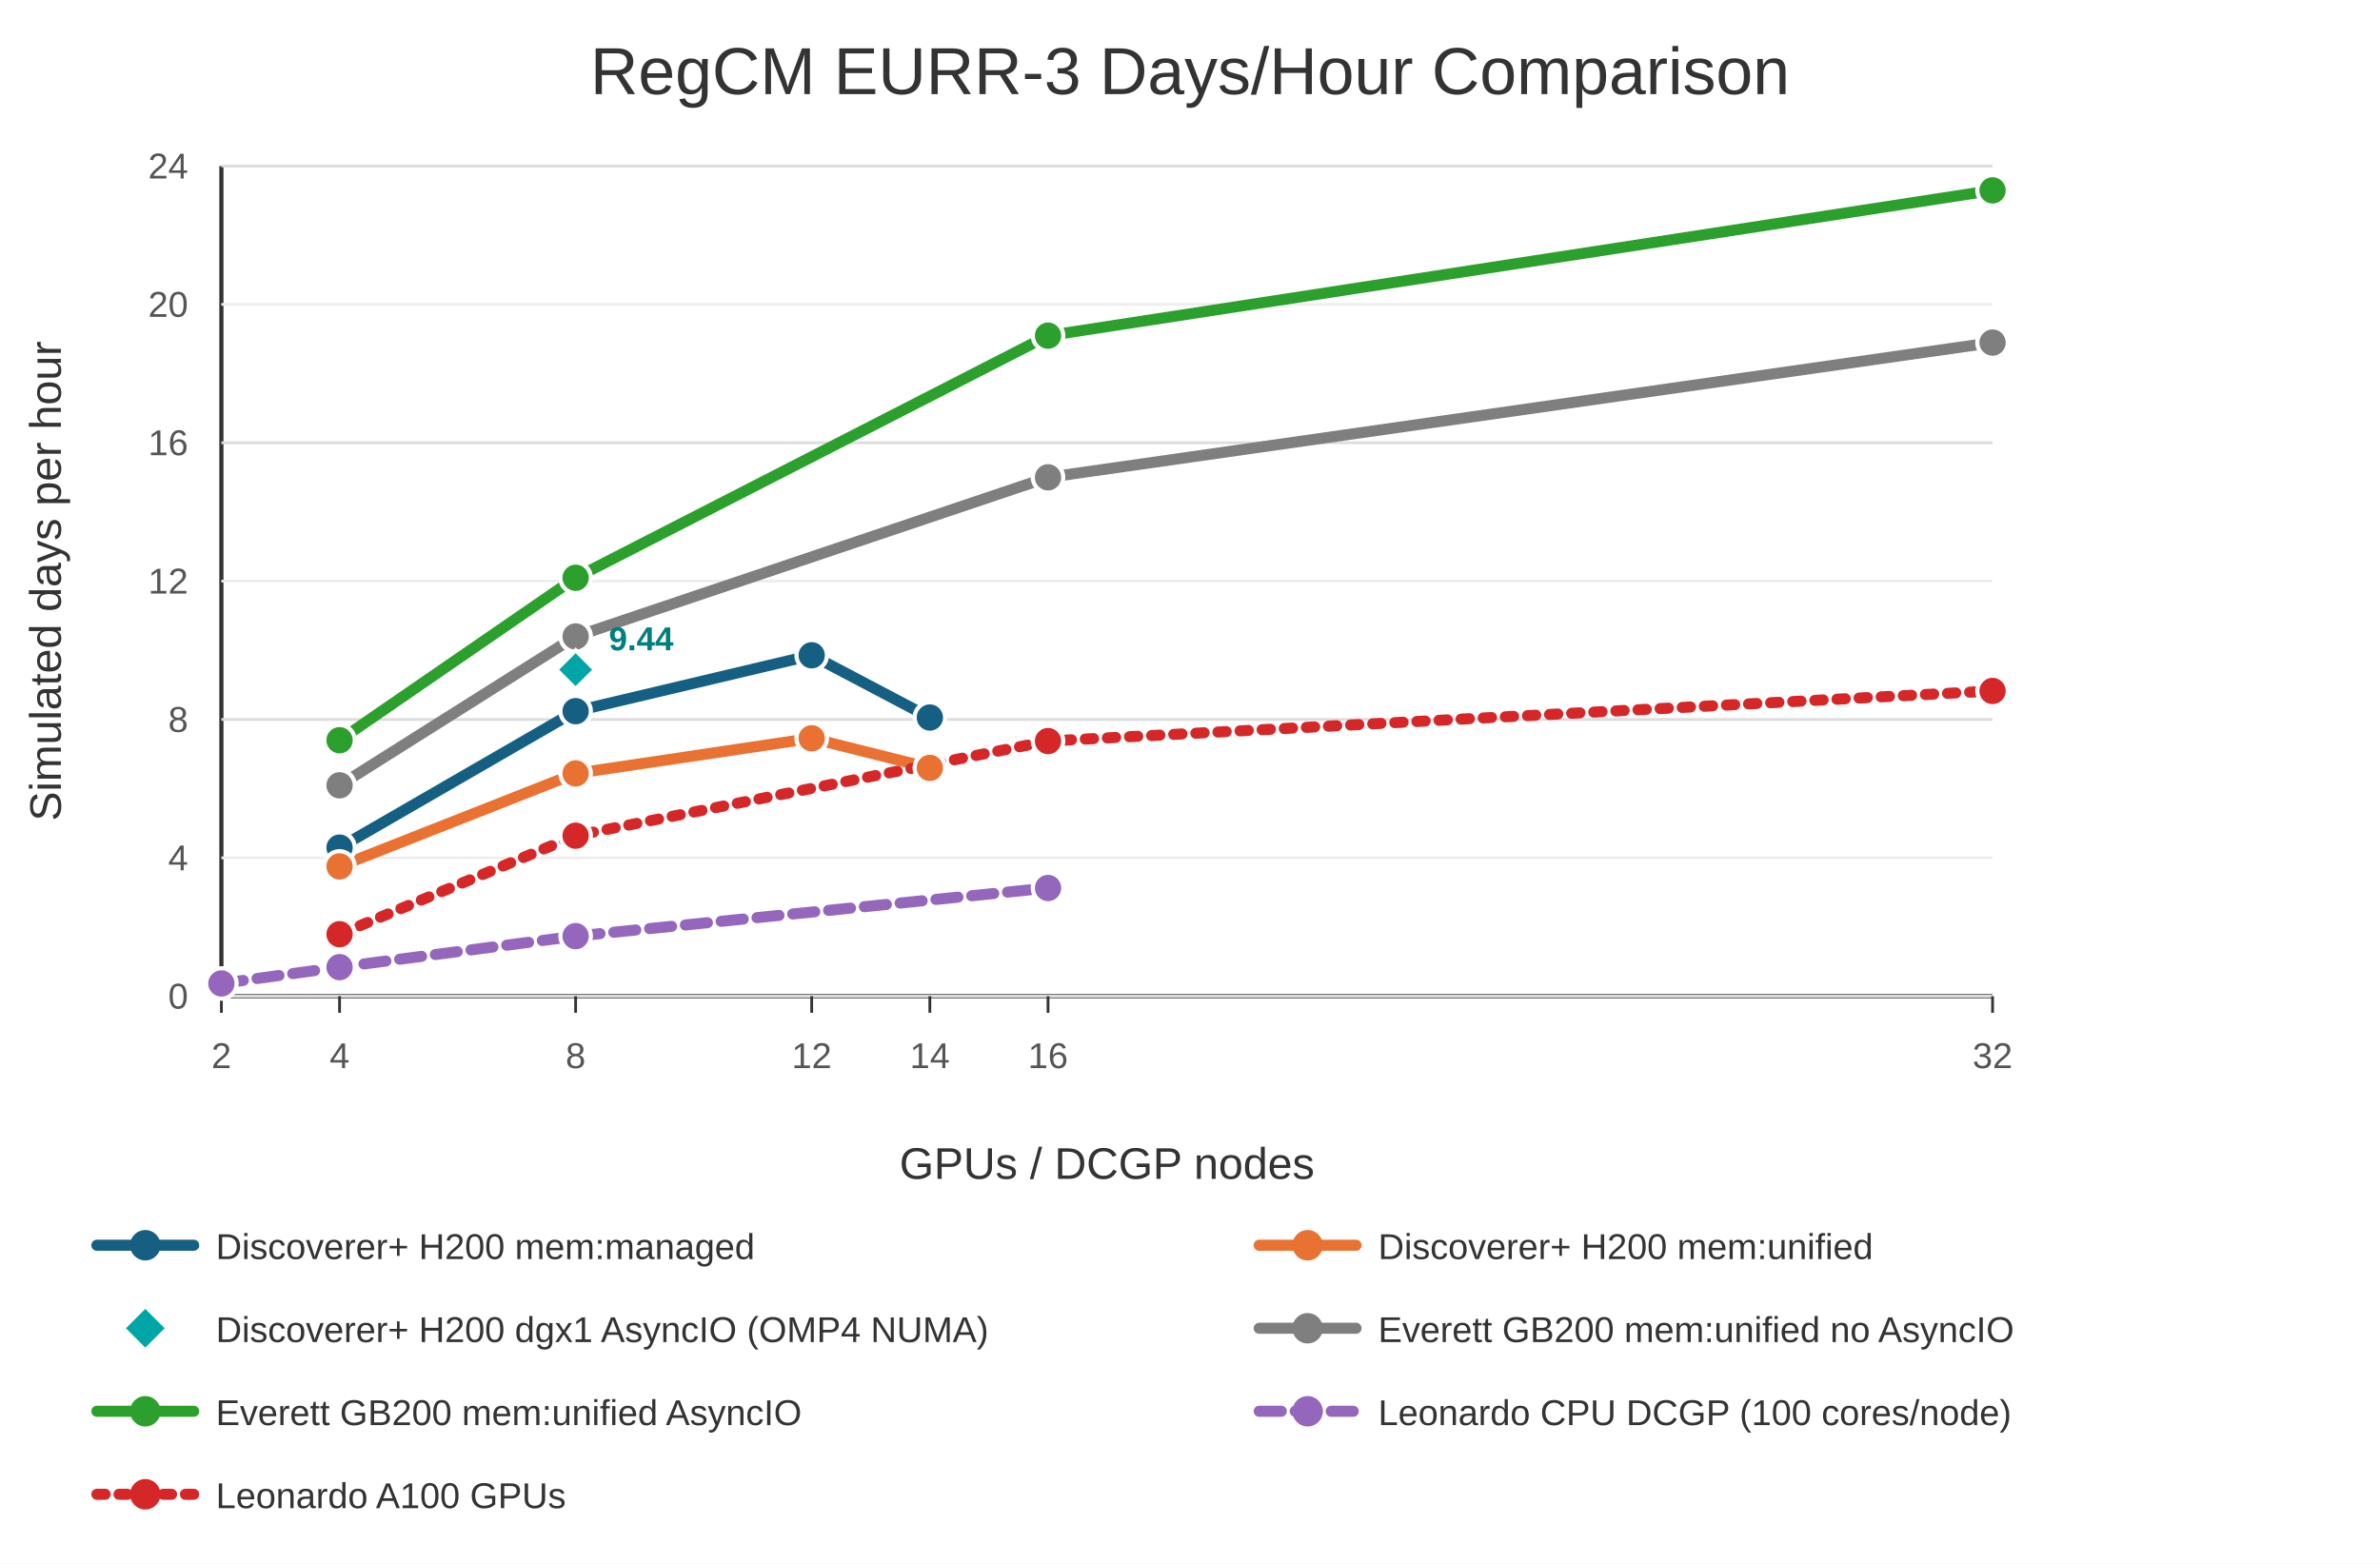
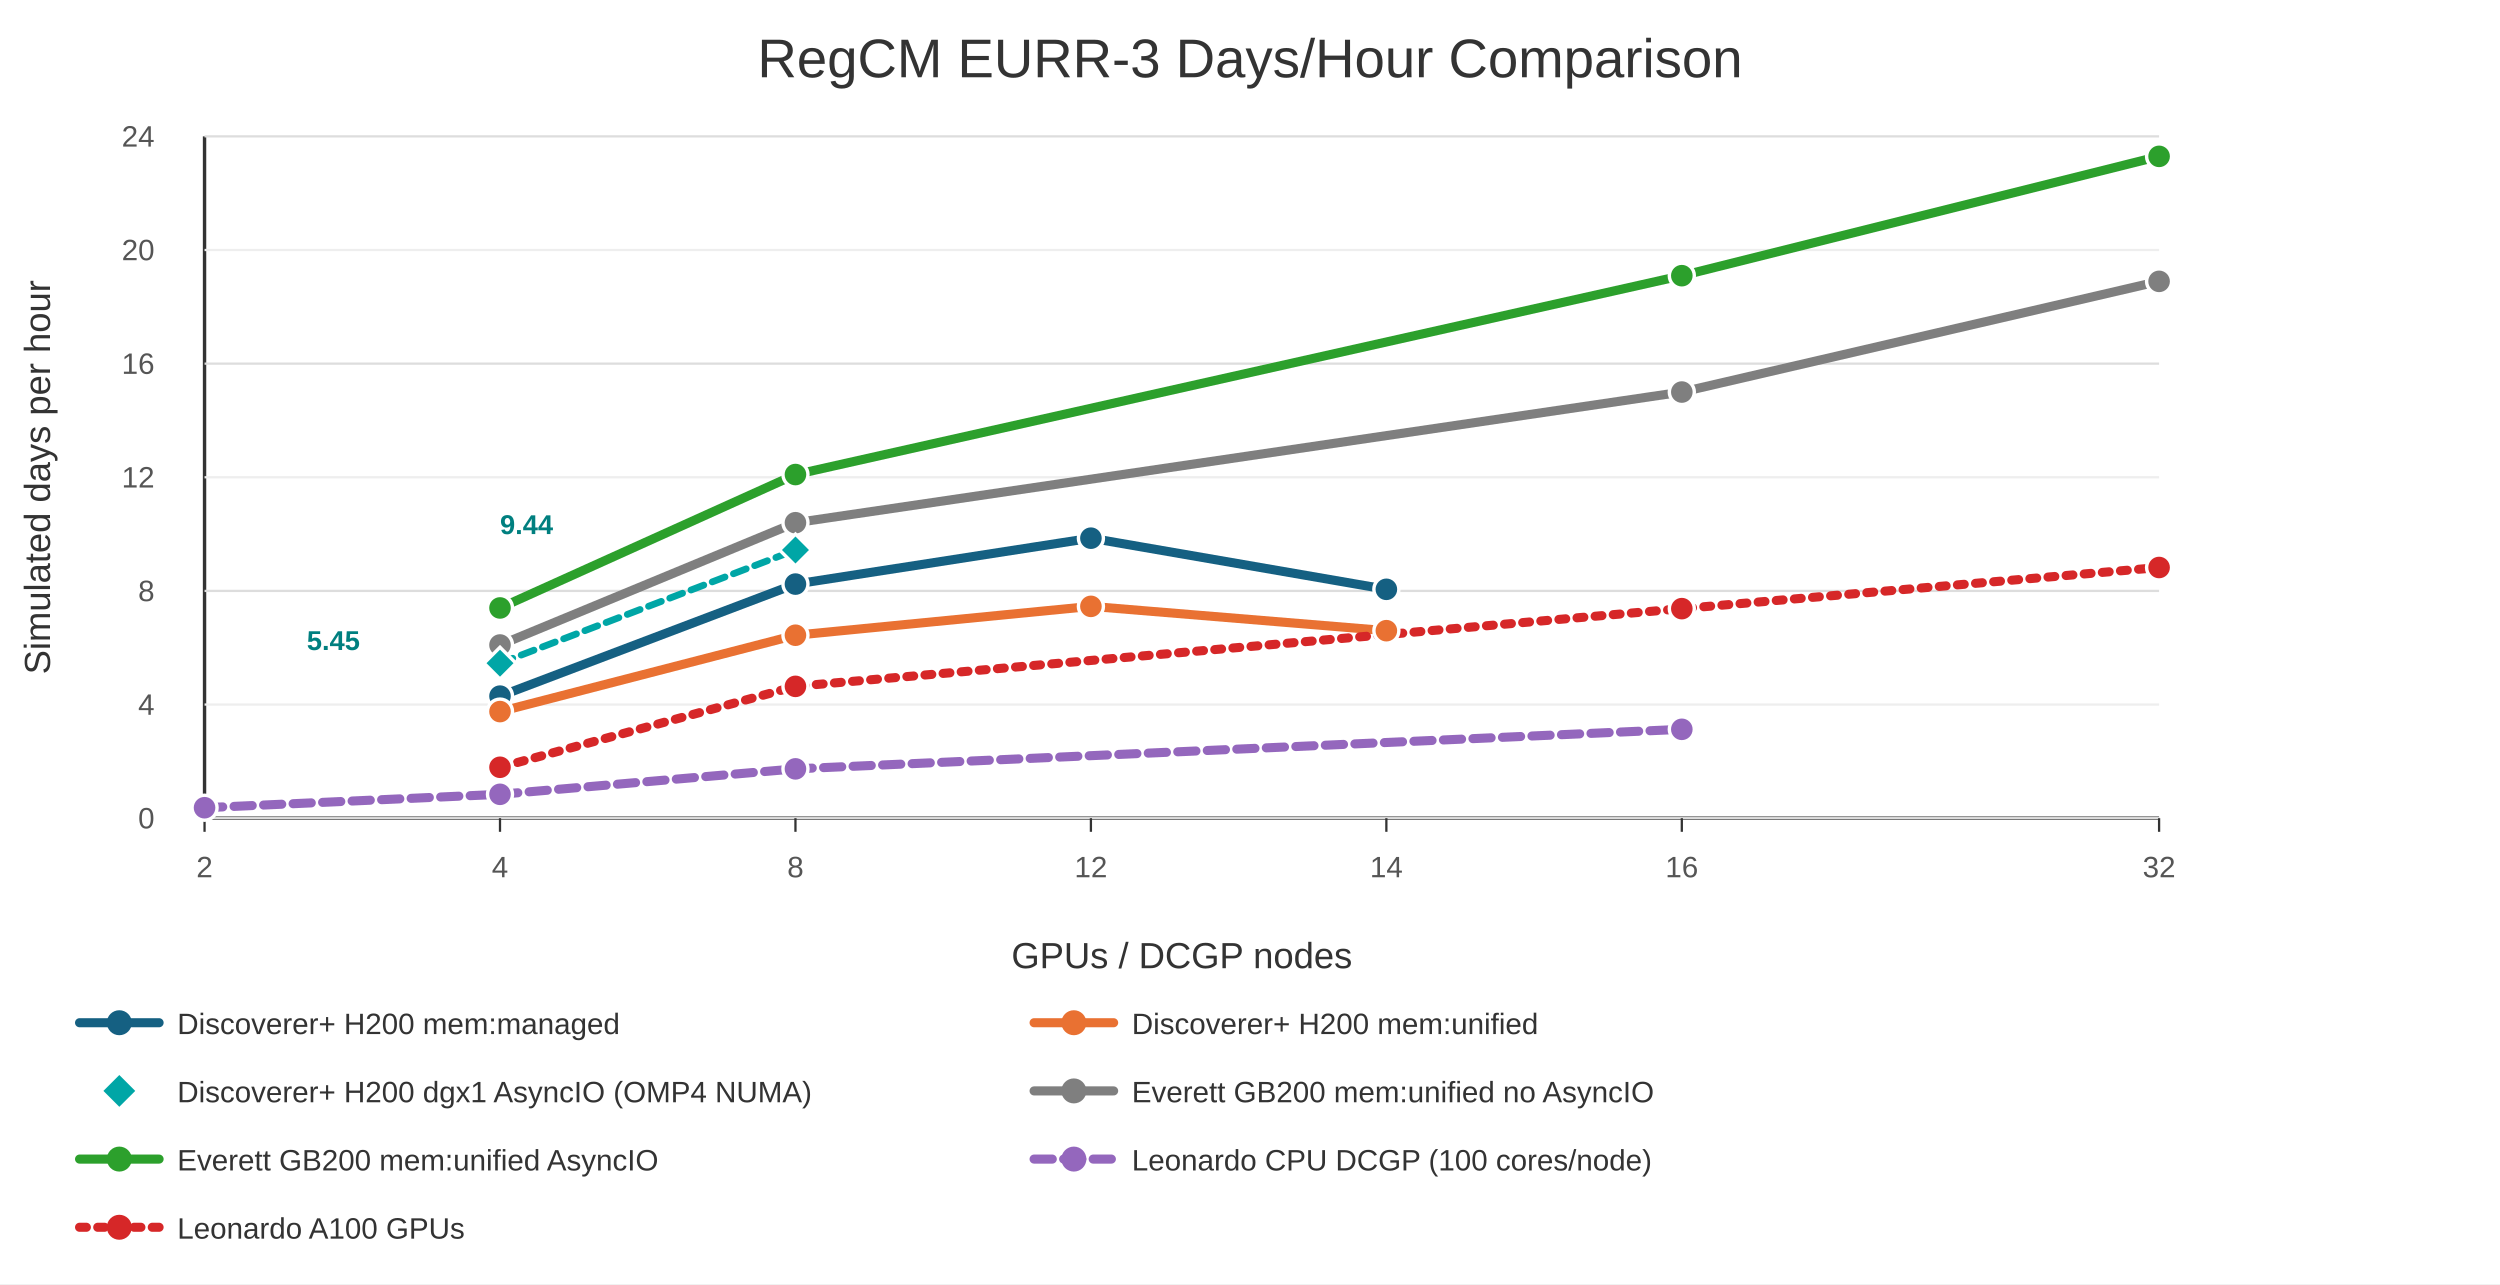
- <svg xmlns="http://www.w3.org/2000/svg" width="860" height="565" viewBox="0 0 860 565" role="img" aria-labelledby="title desc">
-   <rect width="860" height="565" fill="#ffffff" />
-   <text x="430" y="34" text-anchor="middle" font-family="Arial, sans-serif" font-size="24" fill="#333333">RegCM EURR-3 Days/Hour Comparison</text>
-   <line x1="80" y1="360" x2="720" y2="360" stroke="#333333" stroke-width="1.5" />
-   <line x1="80" y1="60" x2="80" y2="360" stroke="#333333" stroke-width="1.5" />
+ <svg xmlns="http://www.w3.org/2000/svg" width="1100" height="565" viewBox="0 0 1100 565" role="img" aria-labelledby="title desc">
+   <rect width="1100" height="565" fill="#ffffff" />
+   <text x="550" y="34" text-anchor="middle" font-family="Arial, sans-serif" font-size="24" fill="#333333">RegCM EURR-3 Days/Hour Comparison</text>
+   <line x1="90" y1="360" x2="950" y2="360" stroke="#333333" stroke-width="1.5" />
+   <line x1="90" y1="60" x2="90" y2="360" stroke="#333333" stroke-width="1.5" />
  <g font-family="Arial, sans-serif" font-size="13" fill="#555555">
-     <line x1="80" y1="360" x2="720" y2="360" stroke="#dddddd" />
+     <line x1="90" y1="360" x2="950" y2="360" stroke="#dddddd" />
    <text x="68" y="364.5" text-anchor="end">0</text>
-     <line x1="80" y1="310" x2="720" y2="310" stroke="#eeeeee" />
+     <line x1="90" y1="310" x2="950" y2="310" stroke="#eeeeee" />
    <text x="68" y="314.5" text-anchor="end">4</text>
-     <line x1="80" y1="260" x2="720" y2="260" stroke="#dddddd" />
+     <line x1="90" y1="260" x2="950" y2="260" stroke="#dddddd" />
    <text x="68" y="264.5" text-anchor="end">8</text>
-     <line x1="80" y1="210" x2="720" y2="210" stroke="#eeeeee" />
+     <line x1="90" y1="210" x2="950" y2="210" stroke="#eeeeee" />
    <text x="68" y="214.5" text-anchor="end">12</text>
-     <line x1="80" y1="160" x2="720" y2="160" stroke="#dddddd" />
+     <line x1="90" y1="160" x2="950" y2="160" stroke="#dddddd" />
    <text x="68" y="164.5" text-anchor="end">16</text>
-     <line x1="80" y1="110" x2="720" y2="110" stroke="#eeeeee" />
+     <line x1="90" y1="110" x2="950" y2="110" stroke="#eeeeee" />
    <text x="68" y="114.5" text-anchor="end">20</text>
-     <line x1="80" y1="60" x2="720" y2="60" stroke="#dddddd" />
+     <line x1="90" y1="60" x2="950" y2="60" stroke="#dddddd" />
    <text x="68" y="64.5" text-anchor="end">24</text>
  </g>
  <g font-family="Arial, sans-serif" font-size="13" fill="#555555">
-     <line x1="80.0" y1="360" x2="80.0" y2="366" stroke="#333333" />
-     <text x="80.0" y="386" text-anchor="middle">2</text>
-     <line x1="122.7" y1="360" x2="122.7" y2="366" stroke="#333333" />
-     <text x="122.7" y="386" text-anchor="middle">4</text>
-     <line x1="208.0" y1="360" x2="208.0" y2="366" stroke="#333333" />
-     <text x="208.0" y="386" text-anchor="middle">8</text>
-     <line x1="293.3" y1="360" x2="293.3" y2="366" stroke="#333333" />
-     <text x="293.3" y="386" text-anchor="middle">12</text>
-     <line x1="336.0" y1="360" x2="336.0" y2="366" stroke="#333333" />
-     <text x="336.0" y="386" text-anchor="middle">14</text>
-     <line x1="378.7" y1="360" x2="378.7" y2="366" stroke="#333333" />
-     <text x="378.7" y="386" text-anchor="middle">16</text>
-     <line x1="720.0" y1="360" x2="720.0" y2="366" stroke="#333333" />
-     <text x="720.0" y="386" text-anchor="middle">32</text>
+     <line x1="90" y1="360" x2="90" y2="366" stroke="#333333" />
+     <text x="90" y="386" text-anchor="middle">2</text>
+     <line x1="220" y1="360" x2="220" y2="366" stroke="#333333" />
+     <text x="220" y="386" text-anchor="middle">4</text>
+     <line x1="350" y1="360" x2="350" y2="366" stroke="#333333" />
+     <text x="350" y="386" text-anchor="middle">8</text>
+     <line x1="480" y1="360" x2="480" y2="366" stroke="#333333" />
+     <text x="480" y="386" text-anchor="middle">12</text>
+     <line x1="610" y1="360" x2="610" y2="366" stroke="#333333" />
+     <text x="610" y="386" text-anchor="middle">14</text>
+     <line x1="740" y1="360" x2="740" y2="366" stroke="#333333" />
+     <text x="740" y="386" text-anchor="middle">16</text>
+     <line x1="950" y1="360" x2="950" y2="366" stroke="#333333" />
+     <text x="950" y="386" text-anchor="middle">32</text>
  </g>
-   <text x="400" y="426" text-anchor="middle" font-family="Arial, sans-serif" font-size="16" fill="#333333">GPUs / DCGP nodes</text>
+   <text x="520" y="426" text-anchor="middle" font-family="Arial, sans-serif" font-size="16" fill="#333333">GPUs / DCGP nodes</text>
  <text x="22" y="210" text-anchor="middle" transform="rotate(-90 22 210)" font-family="Arial, sans-serif" font-size="16" fill="#333333">Simulated days per hour</text>
-   <polyline points="122.7,306.3 208.0,257.0 293.3,236.8 336.0,259.3" fill="none" stroke="#156082" stroke-width="4" stroke-linejoin="round" stroke-linecap="round" />
-   <polyline points="122.7,313.1 208.0,279.5 293.3,266.8 336.0,277.5" fill="none" stroke="#e97132" stroke-width="4" stroke-linejoin="round" stroke-linecap="round" />
-   <polyline points="122.7,283.8 208.0,230.0 378.7,172.5 720.0,123.8" fill="none" stroke="#7f7f7f" stroke-width="4" stroke-linejoin="round" stroke-linecap="round" />
-   <polyline points="122.7,267.5 208.0,208.8 378.7,121.3 720.0,68.8" fill="none" stroke="#2ca02c" stroke-width="4" stroke-linejoin="round" stroke-linecap="round" />
-   <polyline points="80.0,355.4 122.7,349.5 208.0,338.3 378.7,320.9" fill="none" stroke="#9467bd" stroke-width="4" stroke-linejoin="round" stroke-linecap="round" stroke-dasharray="8 5" />
-   <polyline points="122.7,337.6 208.0,302.0 378.7,267.8 720.0,249.7" fill="none" stroke="#d62728" stroke-width="4" stroke-linejoin="round" stroke-linecap="round" stroke-dasharray="3 5" />
+   <polyline points="220,306.3 350,257.0 480,236.8 610,259.3" fill="none" stroke="#156082" stroke-width="4" stroke-linejoin="round" stroke-linecap="round" />
+   <polyline points="220,313.1 350,279.5 480,266.8 610,277.5" fill="none" stroke="#e97132" stroke-width="4" stroke-linejoin="round" stroke-linecap="round" />
+   <polyline points="220,283.8 350,230.0 740,172.5 950,123.8" fill="none" stroke="#7f7f7f" stroke-width="4" stroke-linejoin="round" stroke-linecap="round" />
+   <polyline points="220,267.5 350,208.8 740,121.3 950,68.8" fill="none" stroke="#2ca02c" stroke-width="4" stroke-linejoin="round" stroke-linecap="round" />
+   <polyline points="90,355.4 220,349.5 350,338.3 740,320.9" fill="none" stroke="#9467bd" stroke-width="4" stroke-linejoin="round" stroke-linecap="round" stroke-dasharray="8 5" />
+   <polyline points="220,337.6 350,302.0 740,267.8 950,249.7" fill="none" stroke="#d62728" stroke-width="4" stroke-linejoin="round" stroke-linecap="round" stroke-dasharray="3 5" />
+   <polyline points="220,291.8 350,242.0" fill="none" stroke="#00a6a6" stroke-width="3" stroke-linejoin="round" stroke-linecap="round" stroke-dasharray="6 4" />
  <g stroke="#ffffff" stroke-width="1.5">
-     <circle cx="122.7" cy="306.3" r="5.5" fill="#156082" />
-     <circle cx="208.0" cy="257.0" r="5.5" fill="#156082" />
-     <circle cx="293.3" cy="236.8" r="5.5" fill="#156082" />
-     <circle cx="336.0" cy="259.3" r="5.5" fill="#156082" />
-     <circle cx="122.7" cy="313.1" r="5.5" fill="#e97132" />
-     <circle cx="208.0" cy="279.5" r="5.5" fill="#e97132" />
-     <circle cx="293.3" cy="266.8" r="5.5" fill="#e97132" />
-     <circle cx="336.0" cy="277.5" r="5.5" fill="#e97132" />
-     <circle cx="122.7" cy="283.8" r="5.5" fill="#7f7f7f" />
-     <circle cx="208.0" cy="230.0" r="5.5" fill="#7f7f7f" />
-     <circle cx="378.7" cy="172.5" r="5.5" fill="#7f7f7f" />
-     <circle cx="720.0" cy="123.8" r="5.5" fill="#7f7f7f" />
-     <circle cx="122.7" cy="267.5" r="5.5" fill="#2ca02c" />
-     <circle cx="208.0" cy="208.8" r="5.5" fill="#2ca02c" />
-     <circle cx="378.7" cy="121.3" r="5.5" fill="#2ca02c" />
-     <circle cx="720.0" cy="68.8" r="5.5" fill="#2ca02c" />
-     <circle cx="80.0" cy="355.4" r="5.5" fill="#9467bd" />
-     <circle cx="122.7" cy="349.5" r="5.5" fill="#9467bd" />
-     <circle cx="208.0" cy="338.3" r="5.5" fill="#9467bd" />
-     <circle cx="378.7" cy="320.9" r="5.5" fill="#9467bd" />
-     <circle cx="122.7" cy="337.6" r="5.5" fill="#d62728" />
-     <circle cx="208.0" cy="302.0" r="5.5" fill="#d62728" />
-     <circle cx="378.7" cy="267.8" r="5.5" fill="#d62728" />
-     <circle cx="720.0" cy="249.7" r="5.5" fill="#d62728" />
-     <polygon points="208.0,235.0 215.0,242.0 208.0,249.0 201.0,242.0" fill="#00a6a6" />
+     <circle cx="220" cy="306.3" r="5.5" fill="#156082" />
+     <circle cx="350" cy="257.0" r="5.5" fill="#156082" />
+     <circle cx="480" cy="236.8" r="5.5" fill="#156082" />
+     <circle cx="610" cy="259.3" r="5.5" fill="#156082" />
+     <circle cx="220" cy="313.1" r="5.5" fill="#e97132" />
+     <circle cx="350" cy="279.5" r="5.5" fill="#e97132" />
+     <circle cx="480" cy="266.8" r="5.5" fill="#e97132" />
+     <circle cx="610" cy="277.5" r="5.5" fill="#e97132" />
+     <circle cx="220" cy="283.8" r="5.5" fill="#7f7f7f" />
+     <circle cx="350" cy="230.0" r="5.5" fill="#7f7f7f" />
+     <circle cx="740" cy="172.5" r="5.5" fill="#7f7f7f" />
+     <circle cx="950" cy="123.8" r="5.5" fill="#7f7f7f" />
+     <circle cx="220" cy="267.5" r="5.5" fill="#2ca02c" />
+     <circle cx="350" cy="208.8" r="5.5" fill="#2ca02c" />
+     <circle cx="740" cy="121.3" r="5.5" fill="#2ca02c" />
+     <circle cx="950" cy="68.8" r="5.5" fill="#2ca02c" />
+     <circle cx="90" cy="355.4" r="5.5" fill="#9467bd" />
+     <circle cx="220" cy="349.5" r="5.5" fill="#9467bd" />
+     <circle cx="350" cy="338.3" r="5.5" fill="#9467bd" />
+     <circle cx="740" cy="320.9" r="5.5" fill="#9467bd" />
+     <circle cx="220" cy="337.6" r="5.5" fill="#d62728" />
+     <circle cx="350" cy="302.0" r="5.5" fill="#d62728" />
+     <circle cx="740" cy="267.8" r="5.5" fill="#d62728" />
+     <circle cx="950" cy="249.7" r="5.5" fill="#d62728" />
+     <polygon points="220,284.8 227,291.8 220,298.8 213,291.8" fill="#00a6a6" />
+     <polygon points="350,235.0 357,242.0 350,249.0 343,242.0" fill="#00a6a6" />
  </g>
+   <text x="135" y="286" font-family="Arial, sans-serif" font-size="12" font-weight="bold" fill="#007f7f">5.45</text>
  <text x="220" y="235" font-family="Arial, sans-serif" font-size="12" font-weight="bold" fill="#007f7f">9.44</text>
  <g font-family="Arial, sans-serif" font-size="13" fill="#333333">
    <line x1="35" y1="450" x2="70" y2="450" stroke="#156082" stroke-width="4" stroke-linecap="round" />
    <circle cx="52.5" cy="450" r="5.5" fill="#156082" />
    <text x="78" y="455">Discoverer+ H200 mem:managed</text>
    <line x1="455" y1="450" x2="490" y2="450" stroke="#e97132" stroke-width="4" stroke-linecap="round" />
    <circle cx="472.5" cy="450" r="5.5" fill="#e97132" />
    <text x="498" y="455">Discoverer+ H200 mem:unified</text>
    <polygon points="52.5,473 59.5,480 52.5,487 45.5,480" fill="#00a6a6" />
    <text x="78" y="485">Discoverer+ H200 dgx1 AsyncIO (OMP4 NUMA)</text>
    <line x1="455" y1="480" x2="490" y2="480" stroke="#7f7f7f" stroke-width="4" stroke-linecap="round" />
    <circle cx="472.5" cy="480" r="5.5" fill="#7f7f7f" />
    <text x="498" y="485">Everett GB200 mem:unified no AsyncIO</text>
    <line x1="35" y1="510" x2="70" y2="510" stroke="#2ca02c" stroke-width="4" stroke-linecap="round" />
    <circle cx="52.5" cy="510" r="5.5" fill="#2ca02c" />
    <text x="78" y="515">Everett GB200 mem:unified AsyncIO</text>
    <line x1="455" y1="510" x2="490" y2="510" stroke="#9467bd" stroke-width="4" stroke-linecap="round" stroke-dasharray="8 5" />
    <circle cx="472.5" cy="510" r="5.5" fill="#9467bd" />
    <text x="498" y="515">Leonardo CPU DCGP (100 cores/node)</text>
    <line x1="35" y1="540" x2="70" y2="540" stroke="#d62728" stroke-width="4" stroke-linecap="round" stroke-dasharray="3 5" />
    <circle cx="52.5" cy="540" r="5.5" fill="#d62728" />
    <text x="78" y="545">Leonardo A100 GPUs</text>
  </g>
</svg>
